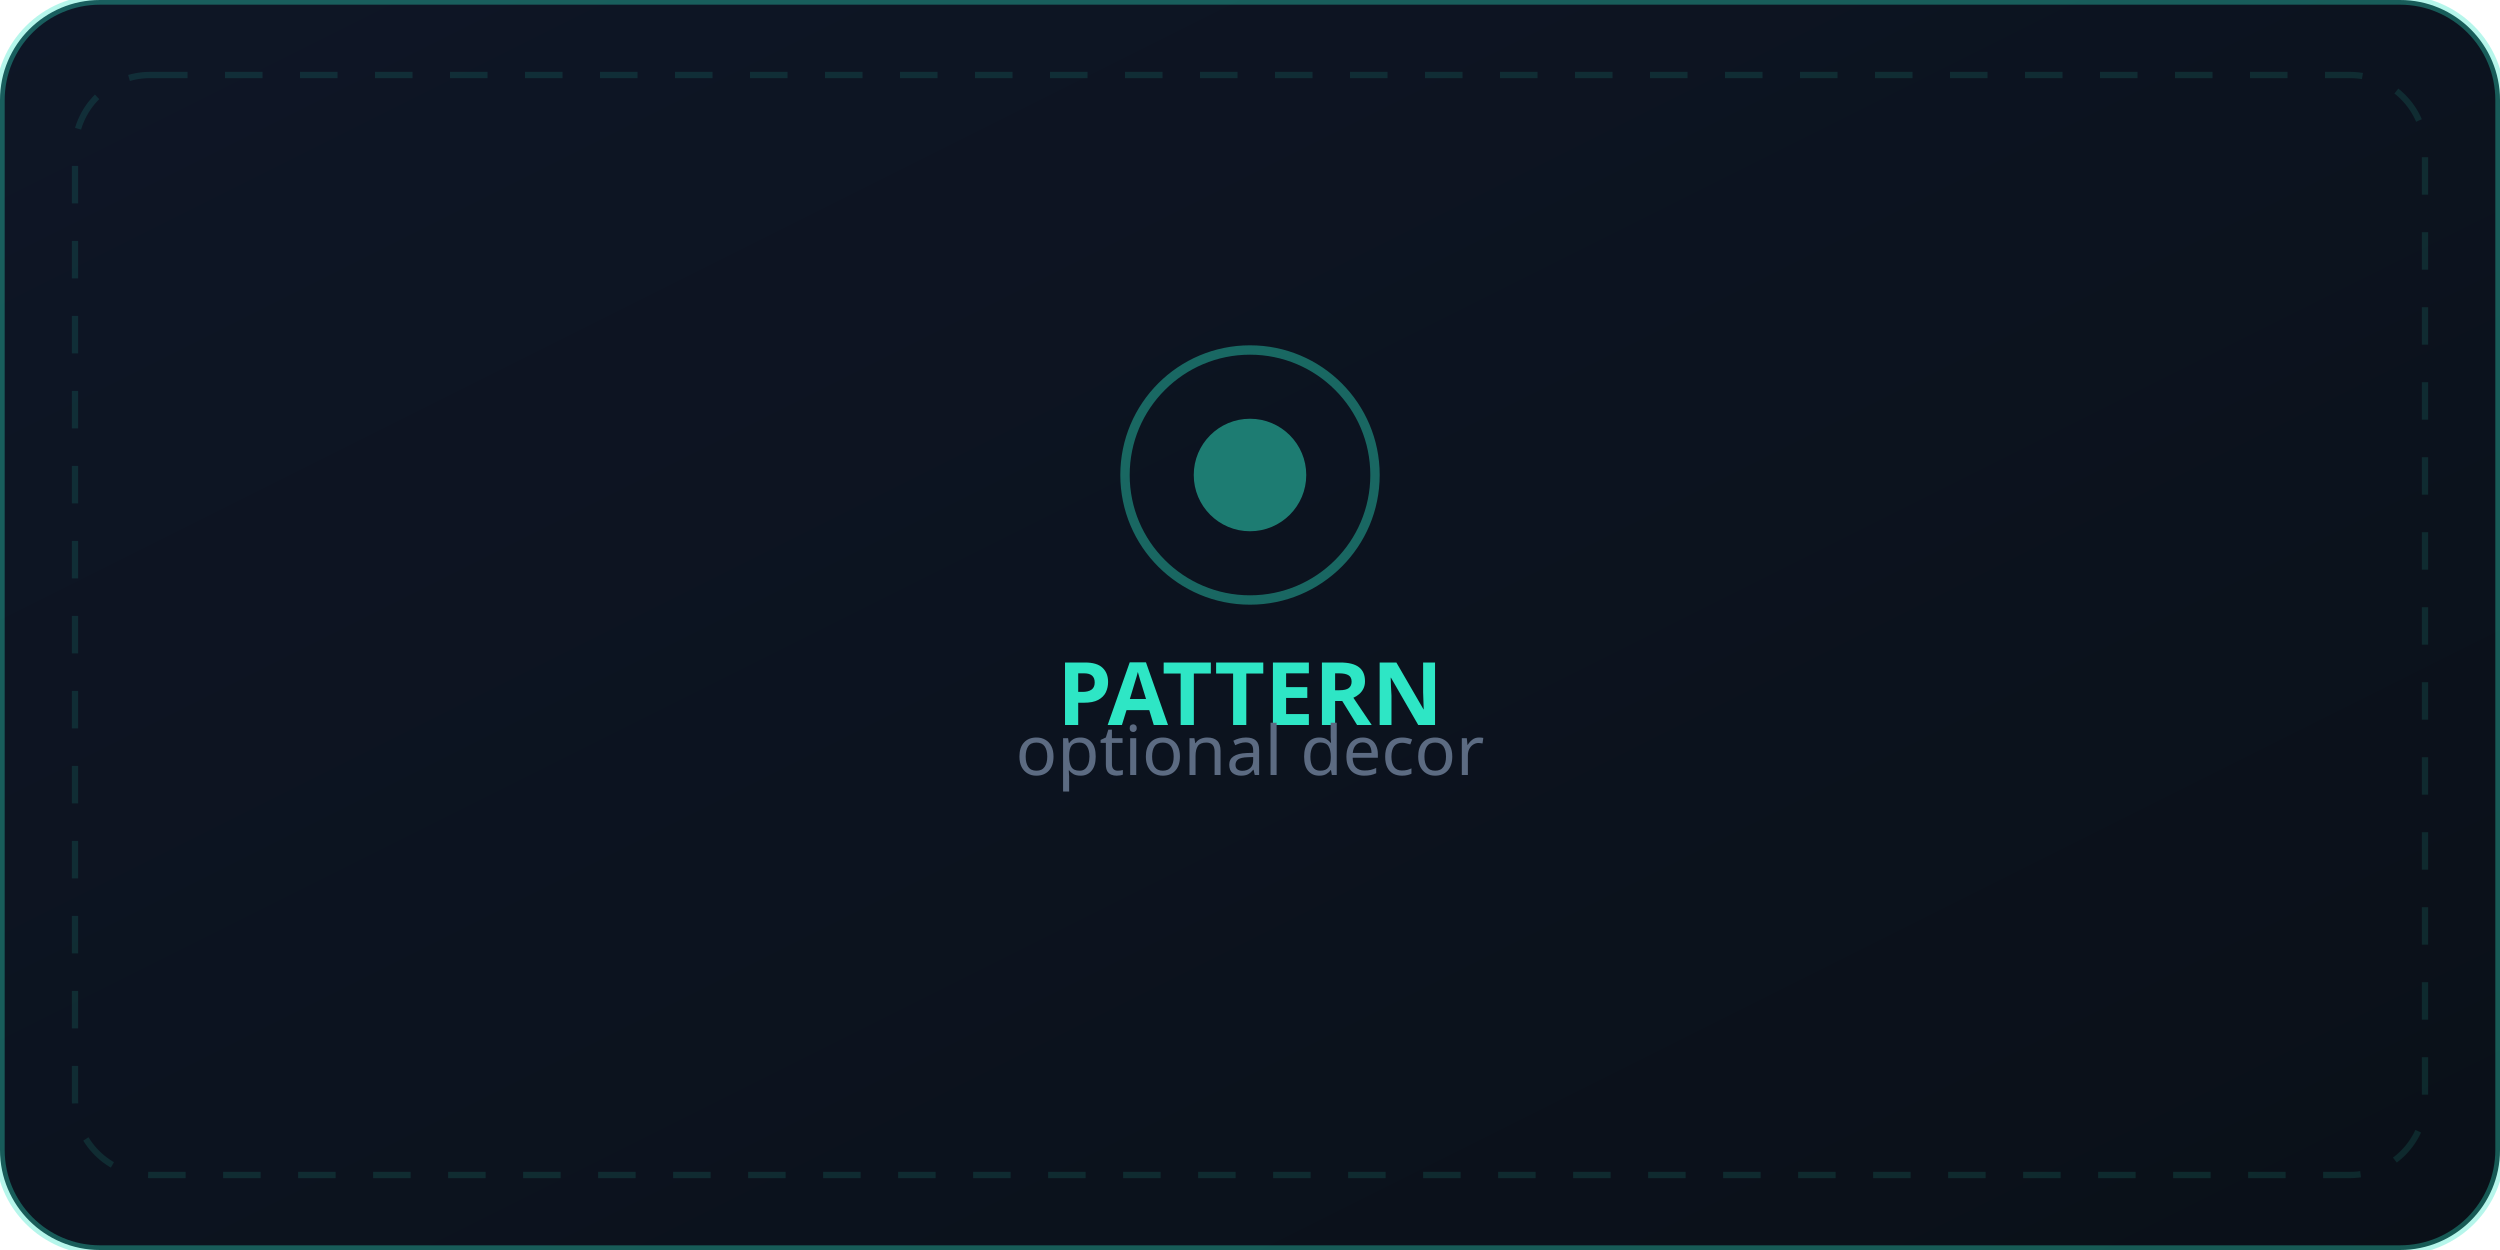
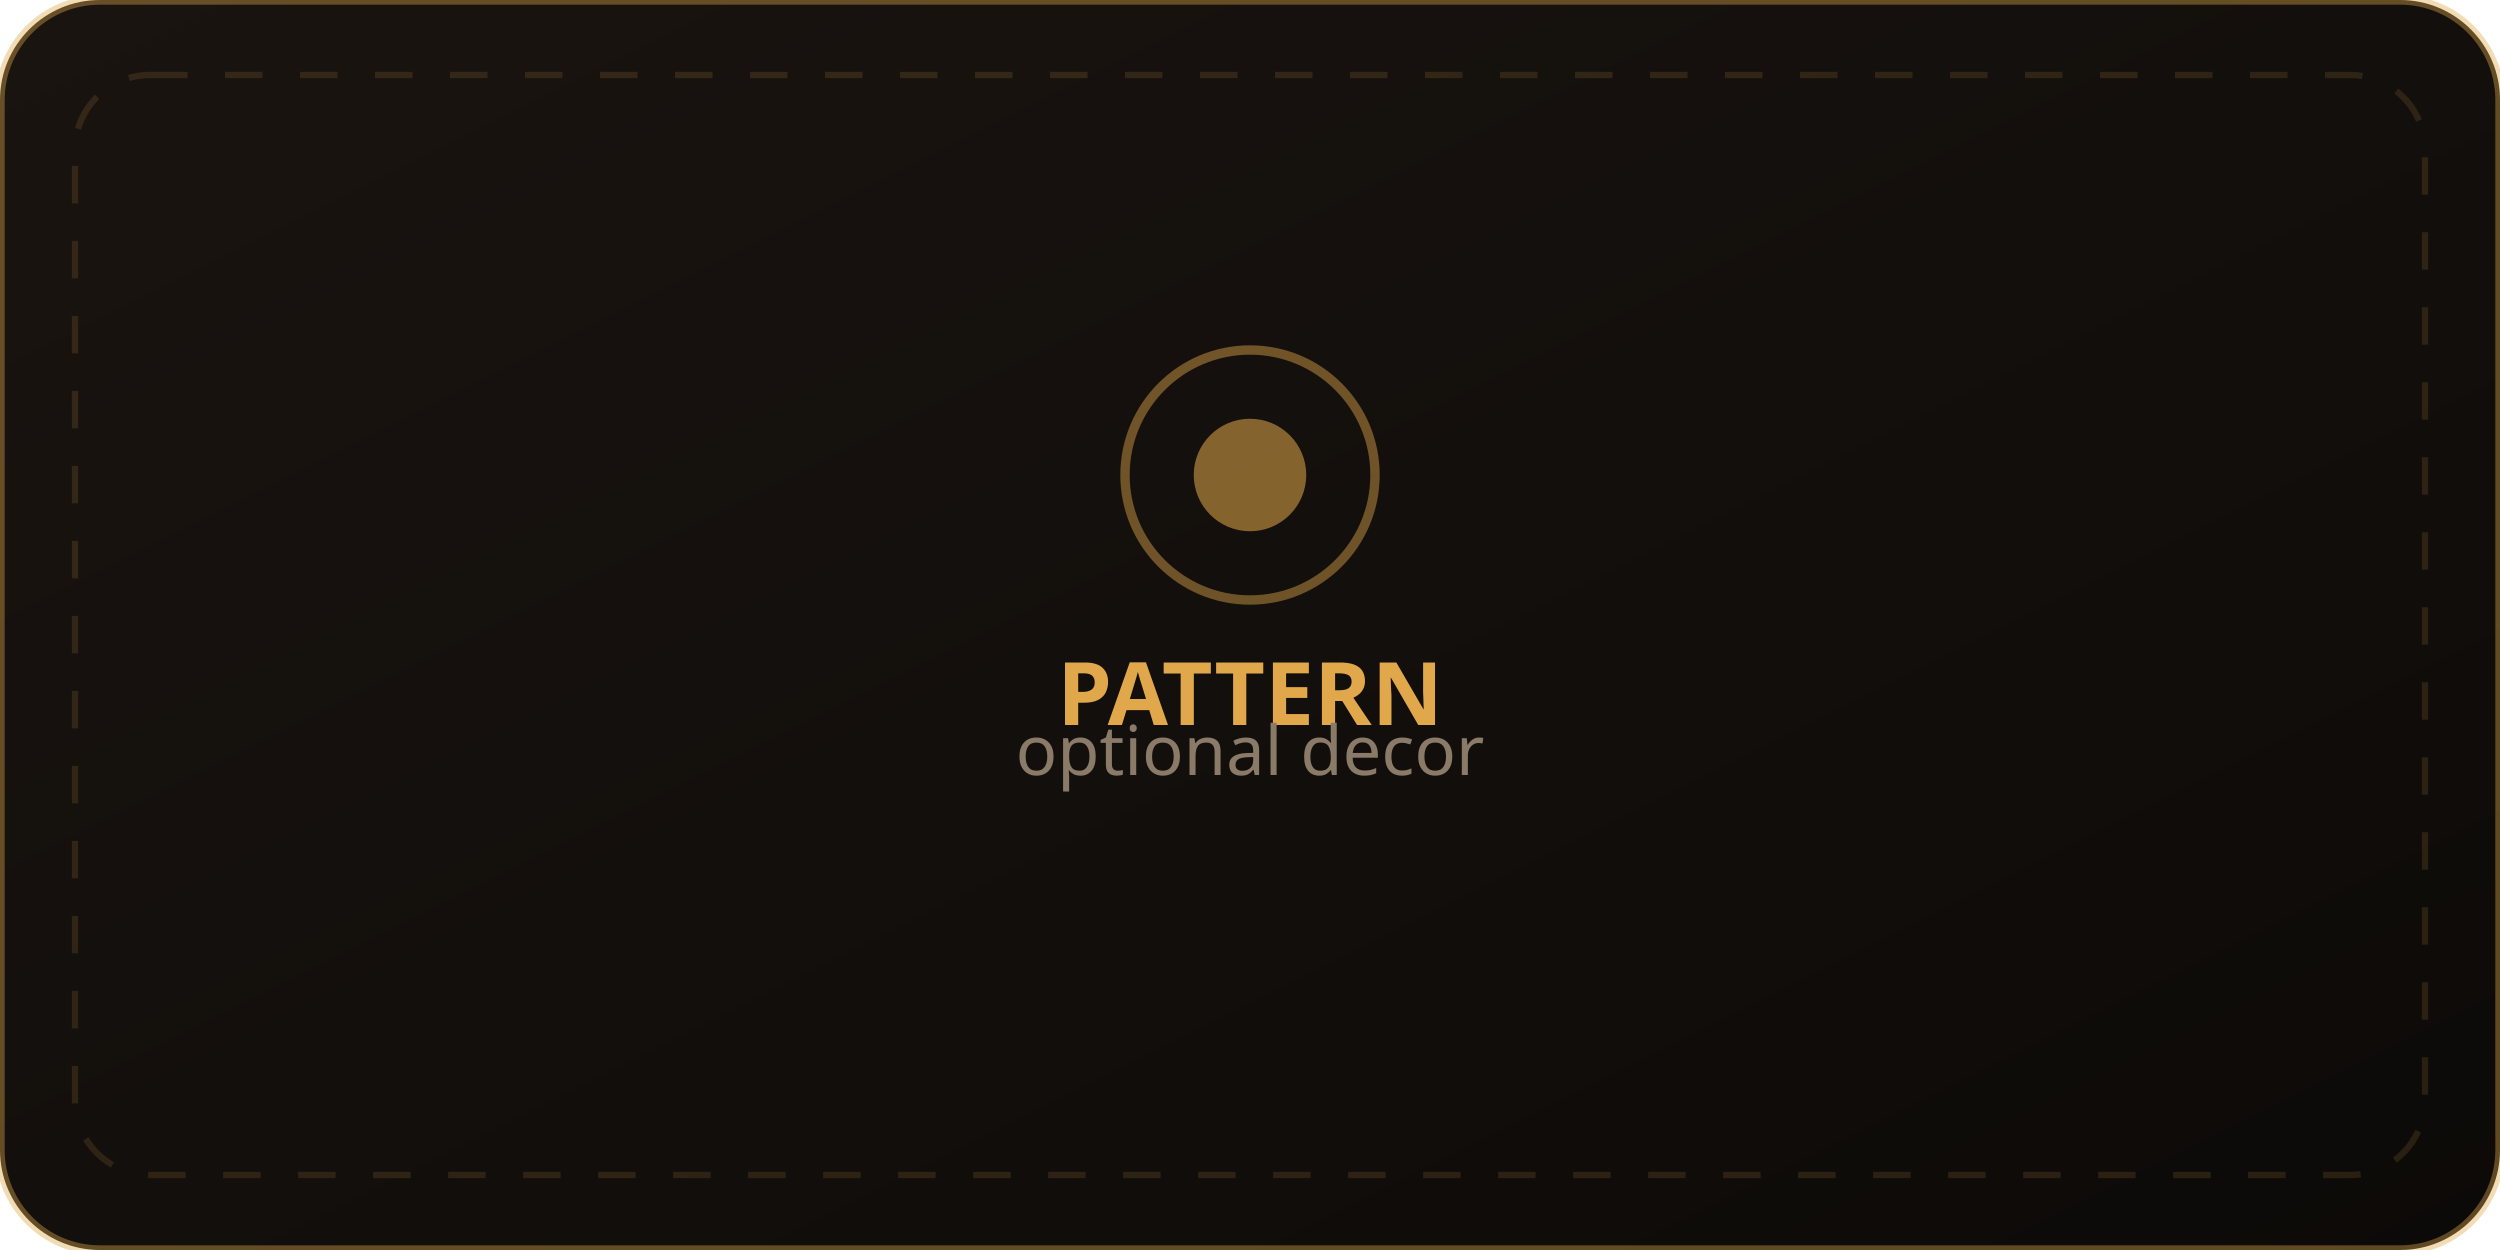
<svg xmlns="http://www.w3.org/2000/svg" width="400" height="200" viewBox="0 0 400 200" role="img" aria-label="PATTERN placeholder">
  <defs>
    <linearGradient id="g" x1="0%" y1="0%" x2="100%" y2="100%">
-       <stop offset="0%" stop-color="#0e1626" />
-       <stop offset="100%" stop-color="#0a1018" />
+       <stop offset="0%" stop-color="#1a1410" />
+       <stop offset="100%" stop-color="#0c0a08" />
    </linearGradient>
  </defs>
-   <rect width="400" height="200" rx="16" fill="url(#g)" stroke="#2ee6c5" stroke-opacity="0.35" stroke-width="1.5" />
-   <rect x="12" y="12" width="376" height="176" rx="12" fill="none" stroke="#2ee6c5" stroke-opacity="0.12" stroke-dasharray="6 6" />
-   <circle cx="200" cy="76" r="20" fill="none" stroke="#2ee6c5" stroke-opacity="0.4" stroke-width="1.5" />
-   <circle cx="200" cy="76" r="9" fill="#2ee6c5" fill-opacity="0.5" />
-   <text x="50%" y="58%" text-anchor="middle" fill="#2ee6c5" font-family="system-ui,sans-serif" font-size="14" font-weight="600">PATTERN</text>
-   <text x="50%" y="62%" text-anchor="middle" fill="#5c6b82" font-family="system-ui,sans-serif" font-size="11" font-weight="500">optional decor</text>
+   <rect width="400" height="200" rx="16" fill="url(#g)" stroke="#e0a84a" stroke-opacity="0.4" stroke-width="1.5" />
+   <rect x="12" y="12" width="376" height="176" rx="12" fill="none" stroke="#e0a84a" stroke-opacity="0.14" stroke-dasharray="6 6" />
+   <circle cx="200" cy="76" r="20" fill="none" stroke="#e0a84a" stroke-opacity="0.45" stroke-width="1.5" />
+   <circle cx="200" cy="76" r="9" fill="#e0a84a" fill-opacity="0.55" />
+   <text x="50%" y="58%" text-anchor="middle" fill="#e0a84a" font-family="system-ui,sans-serif" font-size="14" font-weight="600">PATTERN</text>
+   <text x="50%" y="62%" text-anchor="middle" fill="#8a7a68" font-family="system-ui,sans-serif" font-size="11" font-weight="500">optional decor</text>
</svg>
